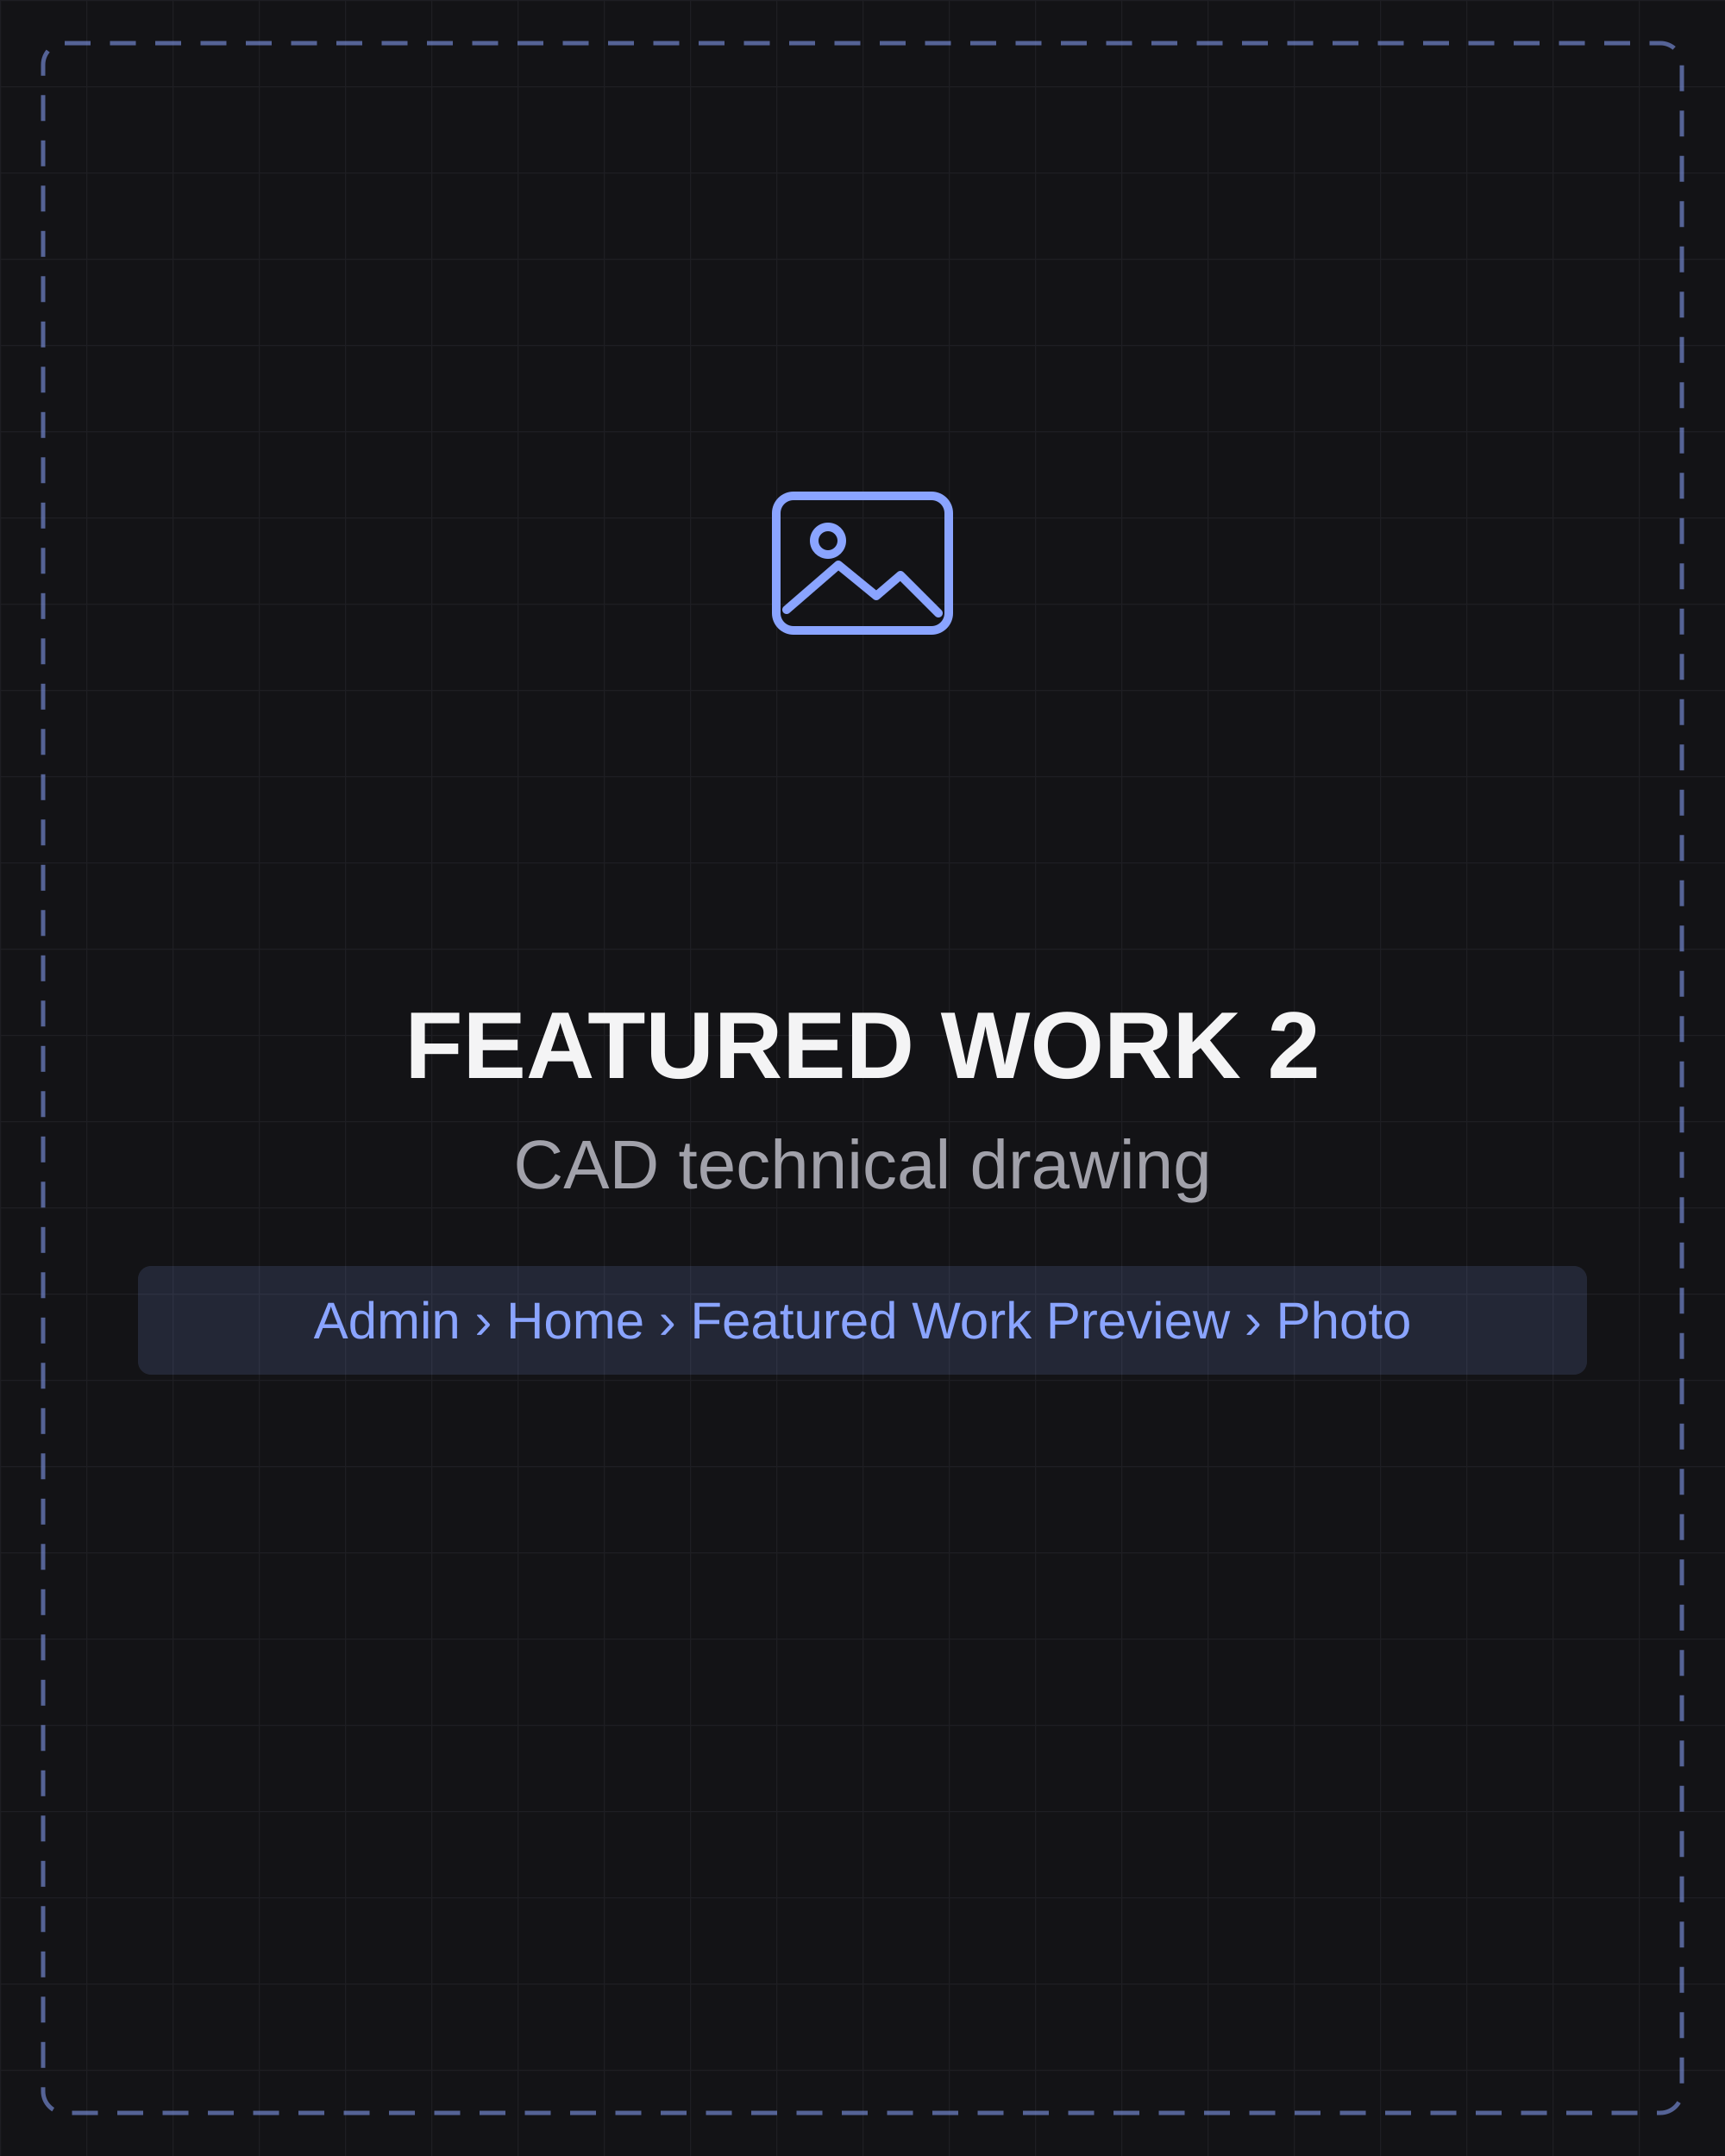
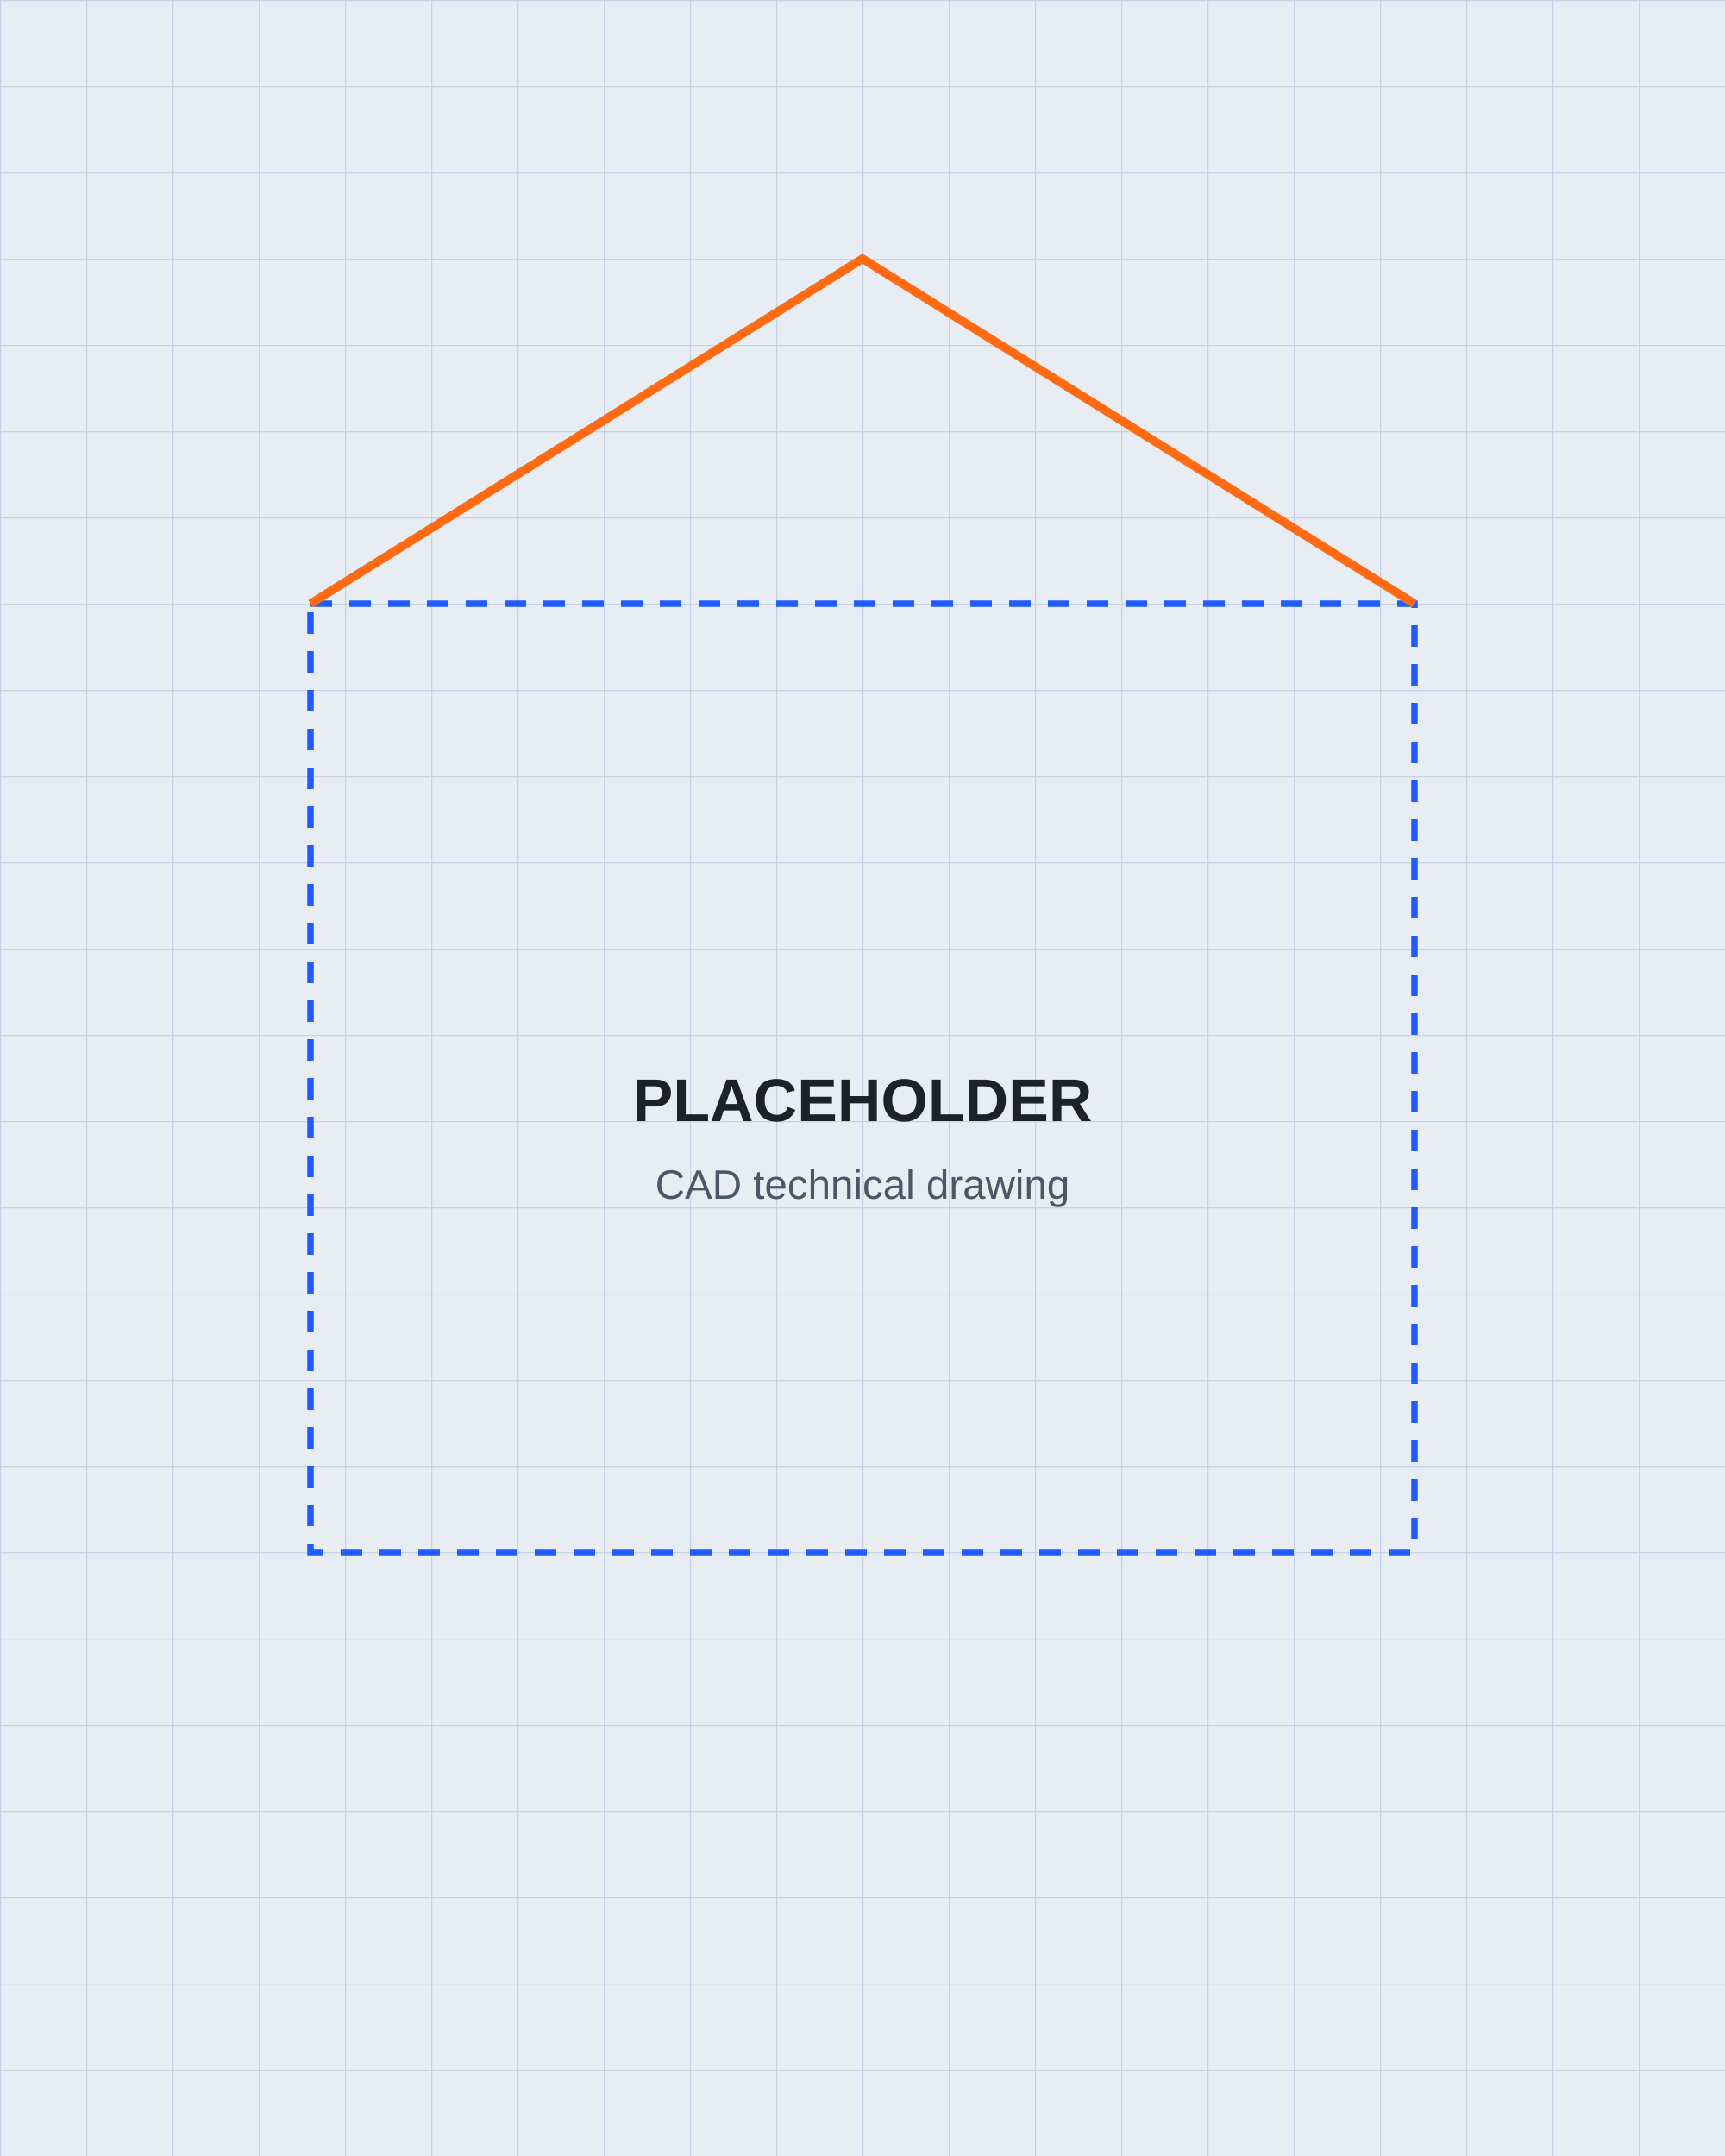
<svg xmlns="http://www.w3.org/2000/svg" viewBox="0 0 800 1000" width="800" height="1000">
  <defs>
    <pattern id="g" width="40" height="40" patternUnits="userSpaceOnUse">
-       <path d="M40 0H0V40" fill="none" stroke="#1E1E23" stroke-width="1" />
+       <path d="M40 0H0V40" fill="none" stroke="#C5D1E4" stroke-width="1" />
    </pattern>
  </defs>
-   <rect width="800" height="1000" fill="#131316" />
+   <rect width="800" height="1000" fill="#E8EDF4" />
  <rect width="800" height="1000" fill="url(#g)" />
-   <rect x="20" y="20" width="760" height="960" rx="10" fill="none" stroke="#8AA4FF" stroke-opacity=".55" stroke-width="2" stroke-dasharray="12 9" />
-   <g transform="translate(360 230)" fill="none" stroke="#8AA4FF" stroke-width="4" stroke-linecap="round" stroke-linejoin="round">
-     <rect width="80" height="62.4" rx="8" />
-     <circle cx="24" cy="20.8" r="6.4" />
-     <path d="M4.8 52.8L28.8 32L46.4 46.4L57.6 36.8L75.2 54.4" />
-   </g>
-   <text x="50%" y="500" text-anchor="middle" font-family="Arial,Helvetica,sans-serif" font-size="44" font-weight="700" fill="#F4F4F5">FEATURED WORK 2</text>
-   <text x="50%" y="551.2" text-anchor="middle" font-family="Arial,Helvetica,sans-serif" font-size="32" fill="#A1A1AA">CAD technical drawing</text>
-   <rect x="64" y="587.2" width="672" height="50.4" rx="6" fill="#8AA4FF" fill-opacity=".14" />
-   <text x="50%" y="620.8" text-anchor="middle" font-family="Arial,Helvetica,sans-serif" font-size="24" fill="#8AA4FF">Admin › Home › Featured Work Preview › Photo</text>
+   <rect x="144.0" y="280.0" width="512.0" height="440.0" fill="none" stroke="#1F5BFF" stroke-width="3" stroke-dasharray="10 8" />
+   <path d="M144.0 280.0L400.0 120.0L656.0 280.0" fill="none" stroke="#FF6A13" stroke-width="4" />
+   <text x="50%" y="520.0" text-anchor="middle" font-family="Arial,sans-serif" font-size="28" font-weight="700" fill="#1D2227">PLACEHOLDER</text>
+   <text x="50%" y="556.0" text-anchor="middle" font-family="Arial,sans-serif" font-size="19" fill="#4B5666">CAD technical drawing</text>
</svg>
